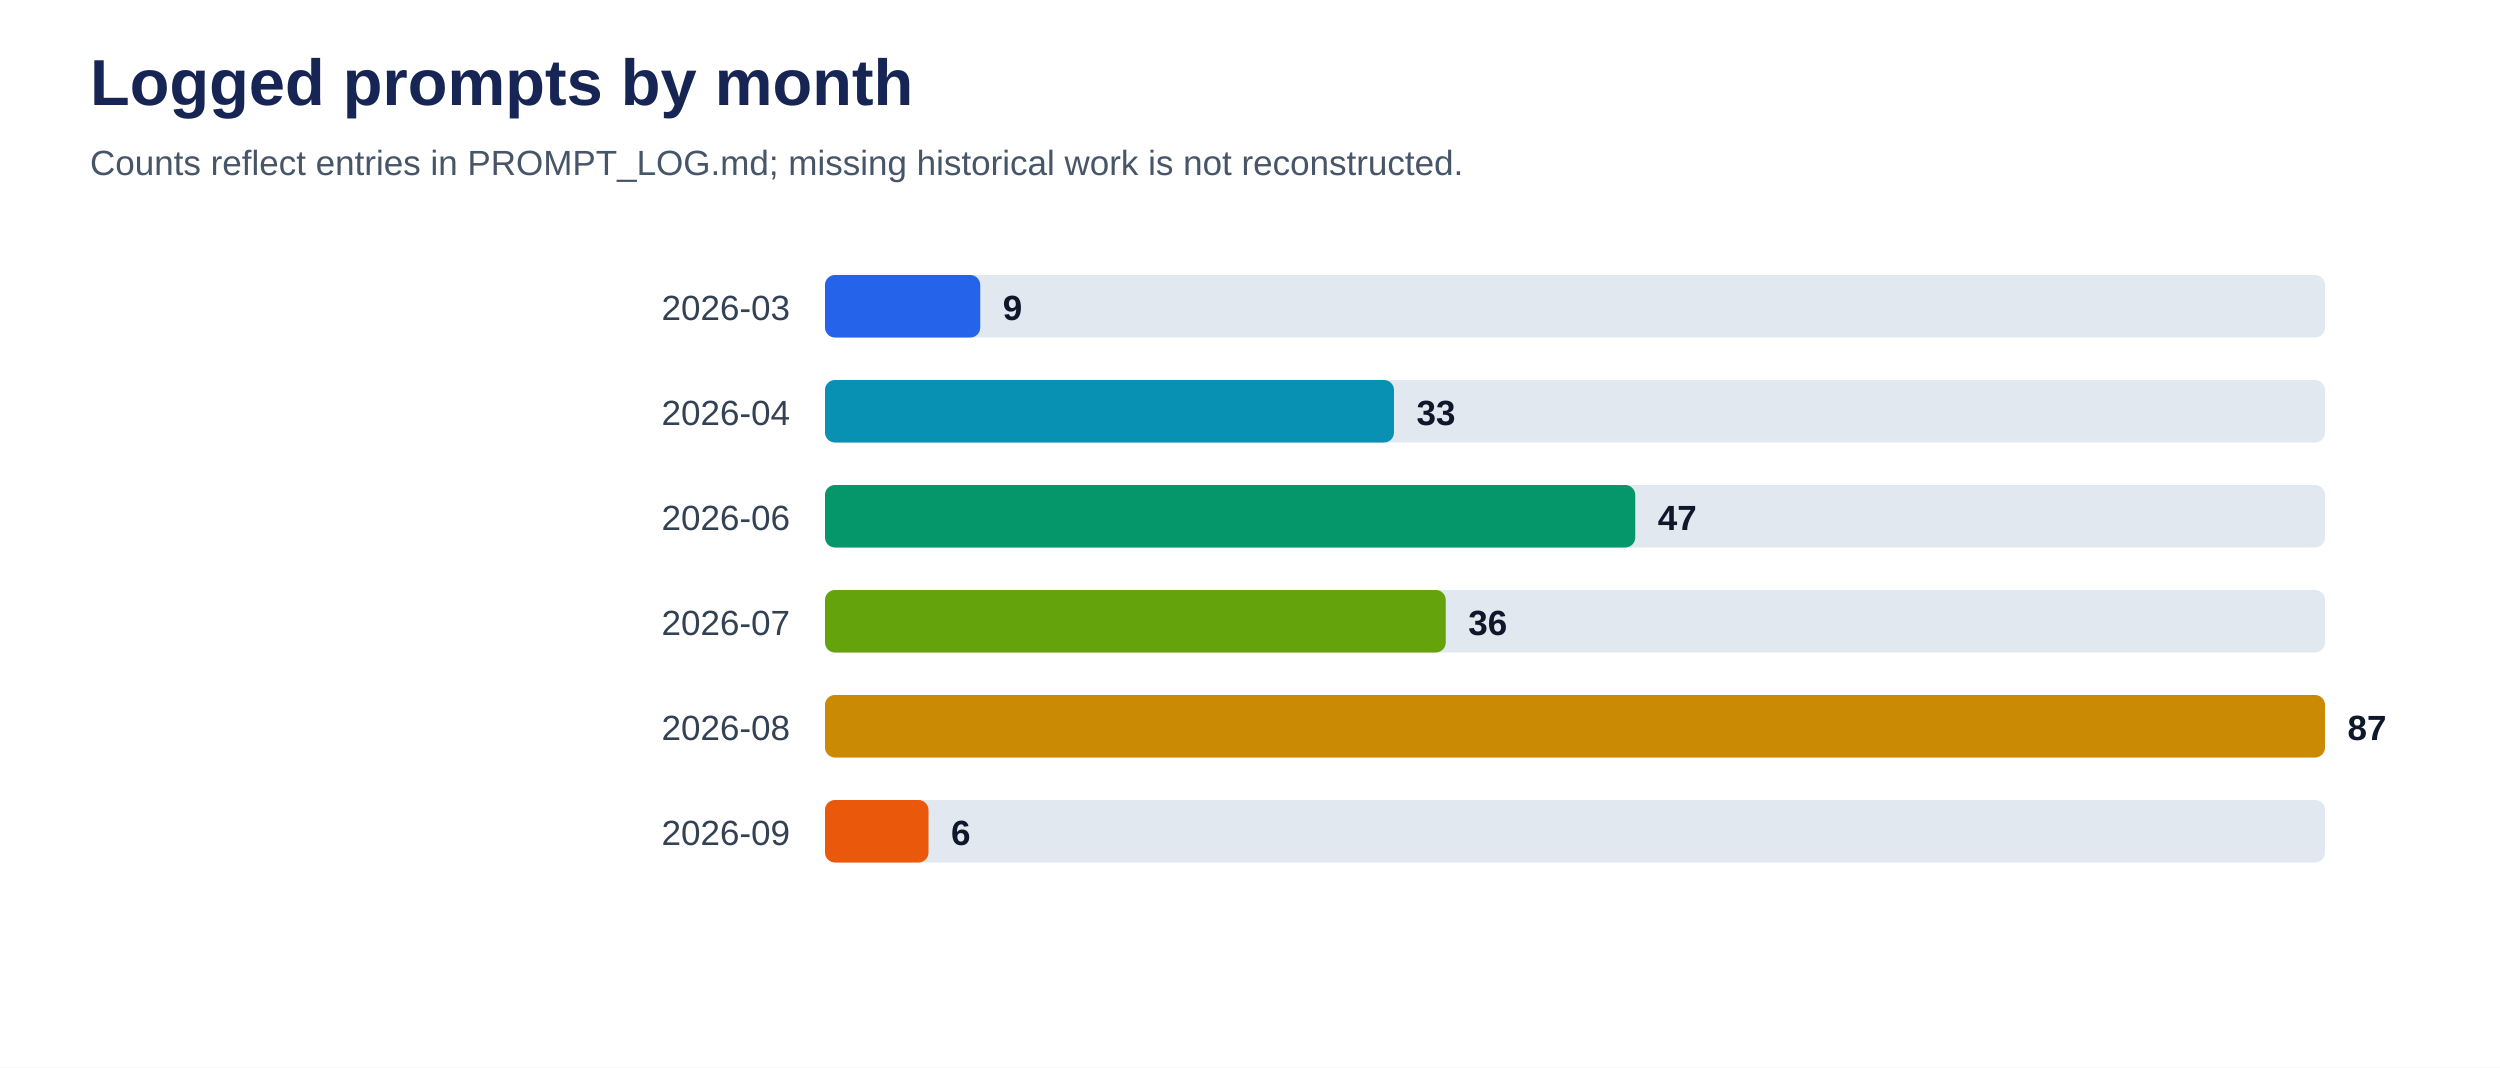
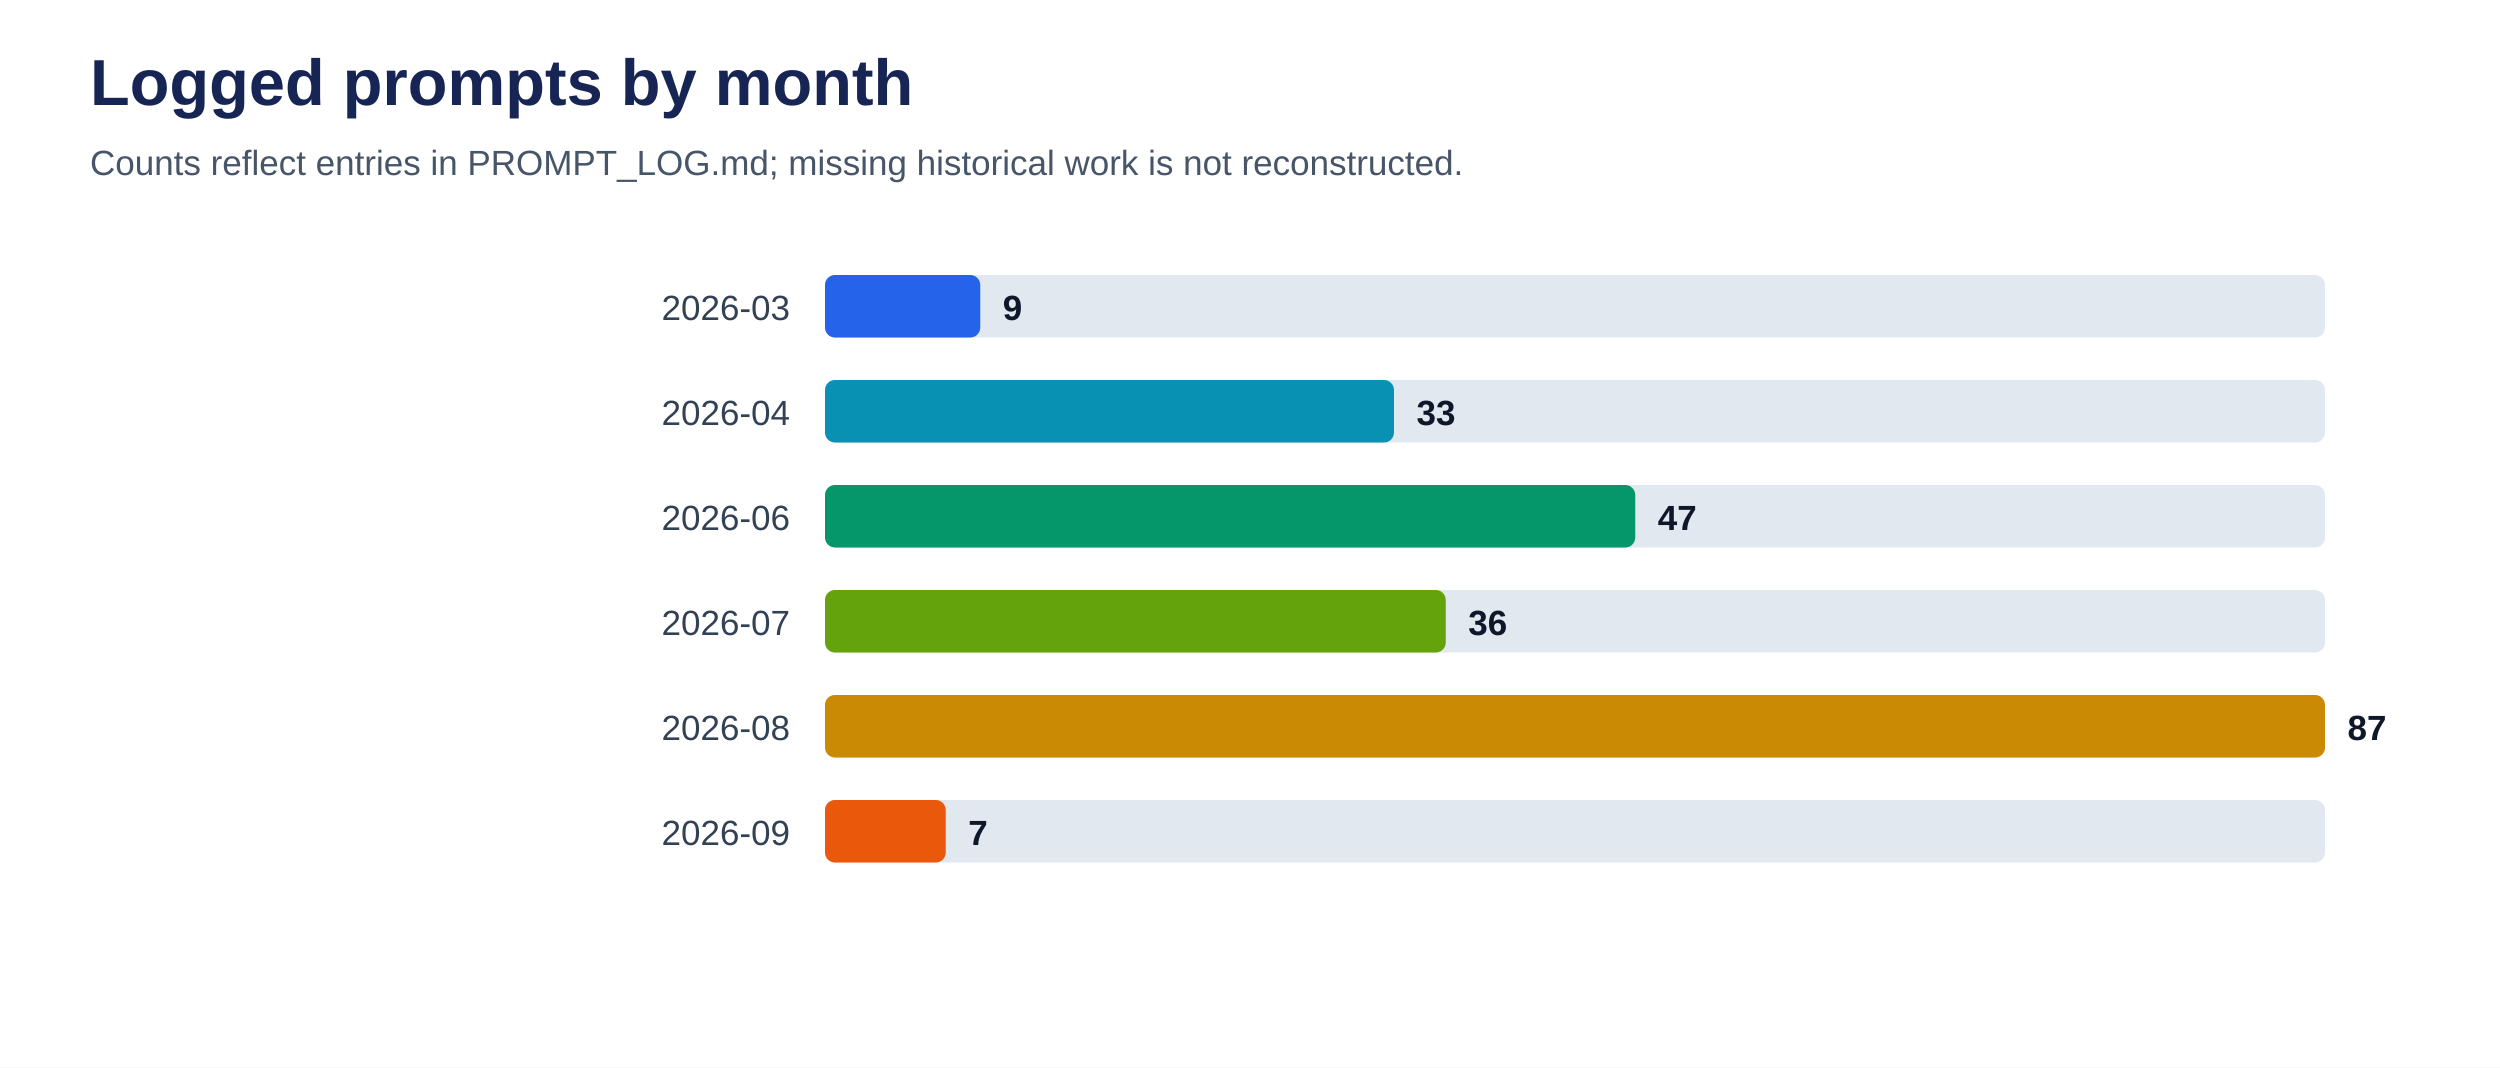
<svg xmlns="http://www.w3.org/2000/svg" viewBox="0 0 1000 427" role="img" aria-labelledby="title desc">
  <rect width="100%" height="100%" fill="#ffffff" />
  <text x="36" y="42" font-family="Arial, sans-serif" font-size="26" font-weight="700" fill="#172554">Logged prompts by month</text>
  <text x="36" y="70" font-family="Arial, sans-serif" font-size="14" fill="#475569">Counts reflect entries in PROMPT_LOG.md; missing historical work is not reconstructed.</text>
  <text x="316" y="128" text-anchor="end" font-family="Arial, sans-serif" font-size="14" fill="#334155">2026-03</text>
  <rect x="330" y="110" width="600" height="25" rx="4" fill="#e2e8f0" />
  <rect x="330" y="110" width="62.1" height="25" rx="4" fill="#2563eb" />
  <text x="401.1" y="128" font-family="Arial, sans-serif" font-size="14" font-weight="700" fill="#0f172a">9</text>
  <text x="316" y="170" text-anchor="end" font-family="Arial, sans-serif" font-size="14" fill="#334155">2026-04</text>
  <rect x="330" y="152" width="600" height="25" rx="4" fill="#e2e8f0" />
  <rect x="330" y="152" width="227.6" height="25" rx="4" fill="#0891b2" />
  <text x="566.6" y="170" font-family="Arial, sans-serif" font-size="14" font-weight="700" fill="#0f172a">33</text>
  <text x="316" y="212" text-anchor="end" font-family="Arial, sans-serif" font-size="14" fill="#334155">2026-06</text>
  <rect x="330" y="194" width="600" height="25" rx="4" fill="#e2e8f0" />
  <rect x="330" y="194" width="324.1" height="25" rx="4" fill="#059669" />
  <text x="663.1" y="212" font-family="Arial, sans-serif" font-size="14" font-weight="700" fill="#0f172a">47</text>
  <text x="316" y="254" text-anchor="end" font-family="Arial, sans-serif" font-size="14" fill="#334155">2026-07</text>
  <rect x="330" y="236" width="600" height="25" rx="4" fill="#e2e8f0" />
  <rect x="330" y="236" width="248.3" height="25" rx="4" fill="#65a30d" />
  <text x="587.3" y="254" font-family="Arial, sans-serif" font-size="14" font-weight="700" fill="#0f172a">36</text>
  <text x="316" y="296" text-anchor="end" font-family="Arial, sans-serif" font-size="14" fill="#334155">2026-08</text>
  <rect x="330" y="278" width="600" height="25" rx="4" fill="#e2e8f0" />
  <rect x="330" y="278" width="600.0" height="25" rx="4" fill="#ca8a04" />
  <text x="939.0" y="296" font-family="Arial, sans-serif" font-size="14" font-weight="700" fill="#0f172a">87</text>
  <text x="316" y="338" text-anchor="end" font-family="Arial, sans-serif" font-size="14" fill="#334155">2026-09</text>
  <rect x="330" y="320" width="600" height="25" rx="4" fill="#e2e8f0" />
-   <rect x="330" y="320" width="41.4" height="25" rx="4" fill="#ea580c" />
-   <text x="380.4" y="338" font-family="Arial, sans-serif" font-size="14" font-weight="700" fill="#0f172a">6</text>
+   <rect x="330" y="320" width="48.3" height="25" rx="4" fill="#ea580c" />
+   <text x="387.3" y="338" font-family="Arial, sans-serif" font-size="14" font-weight="700" fill="#0f172a">7</text>
</svg>
